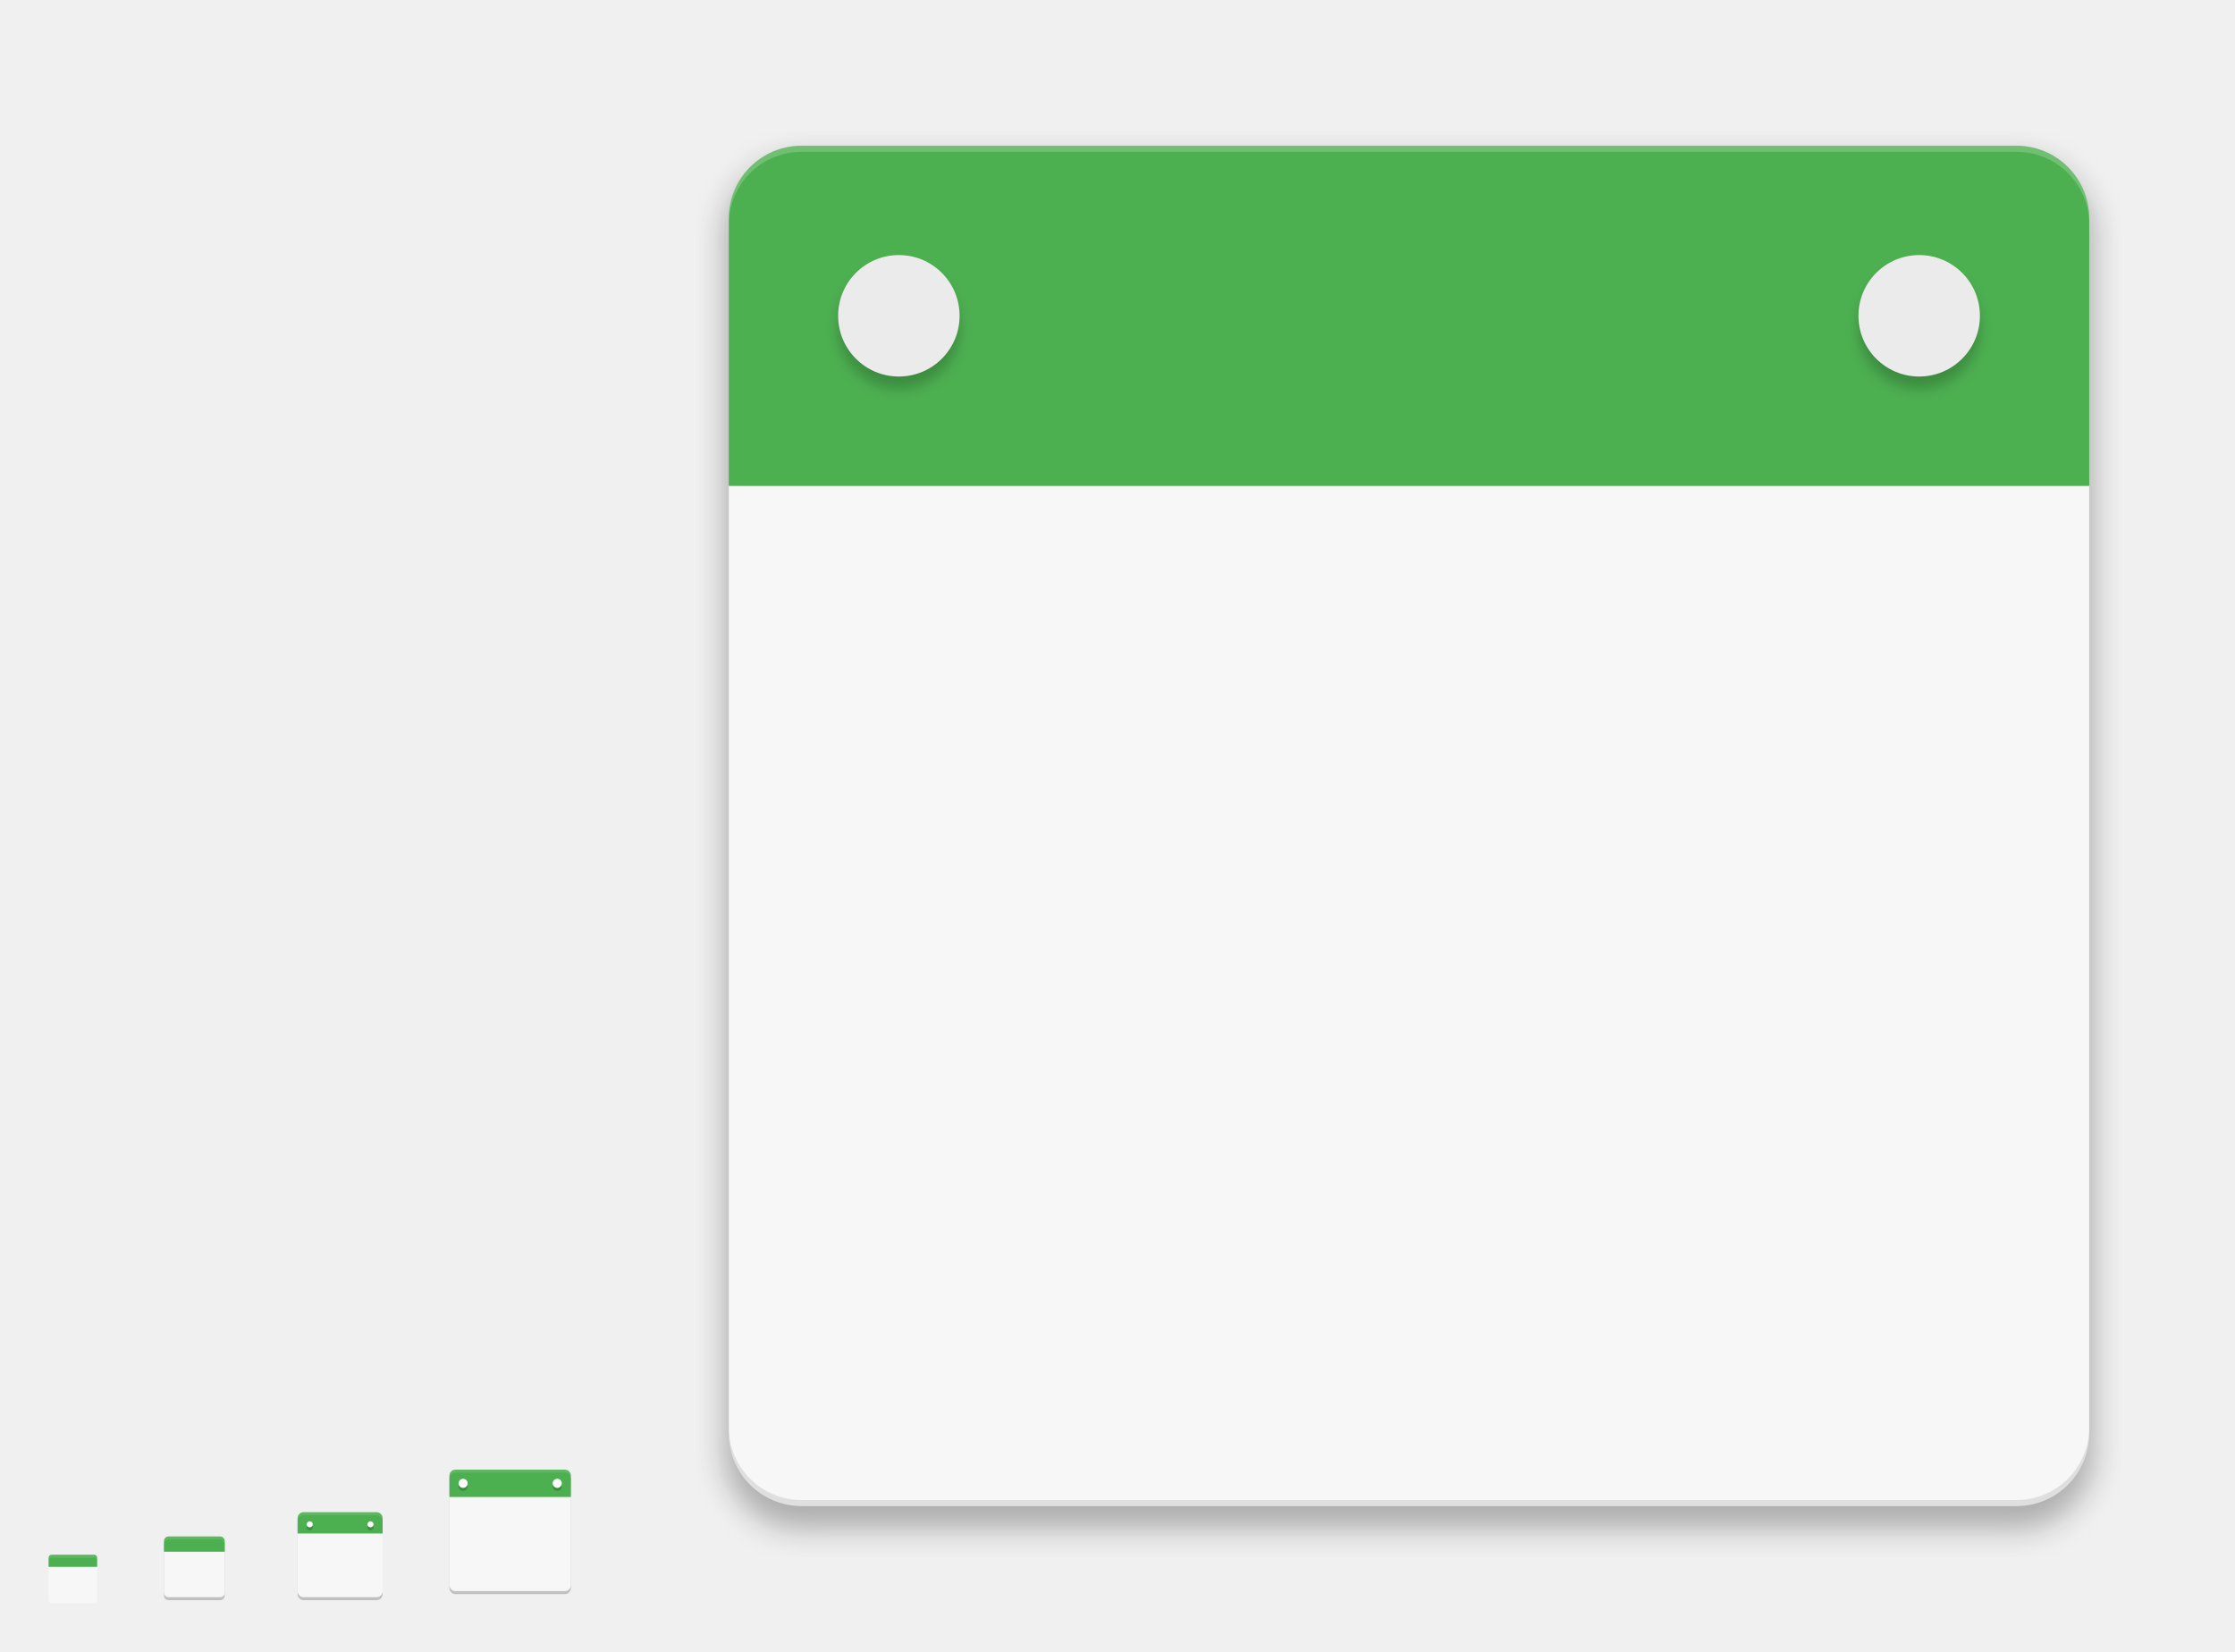
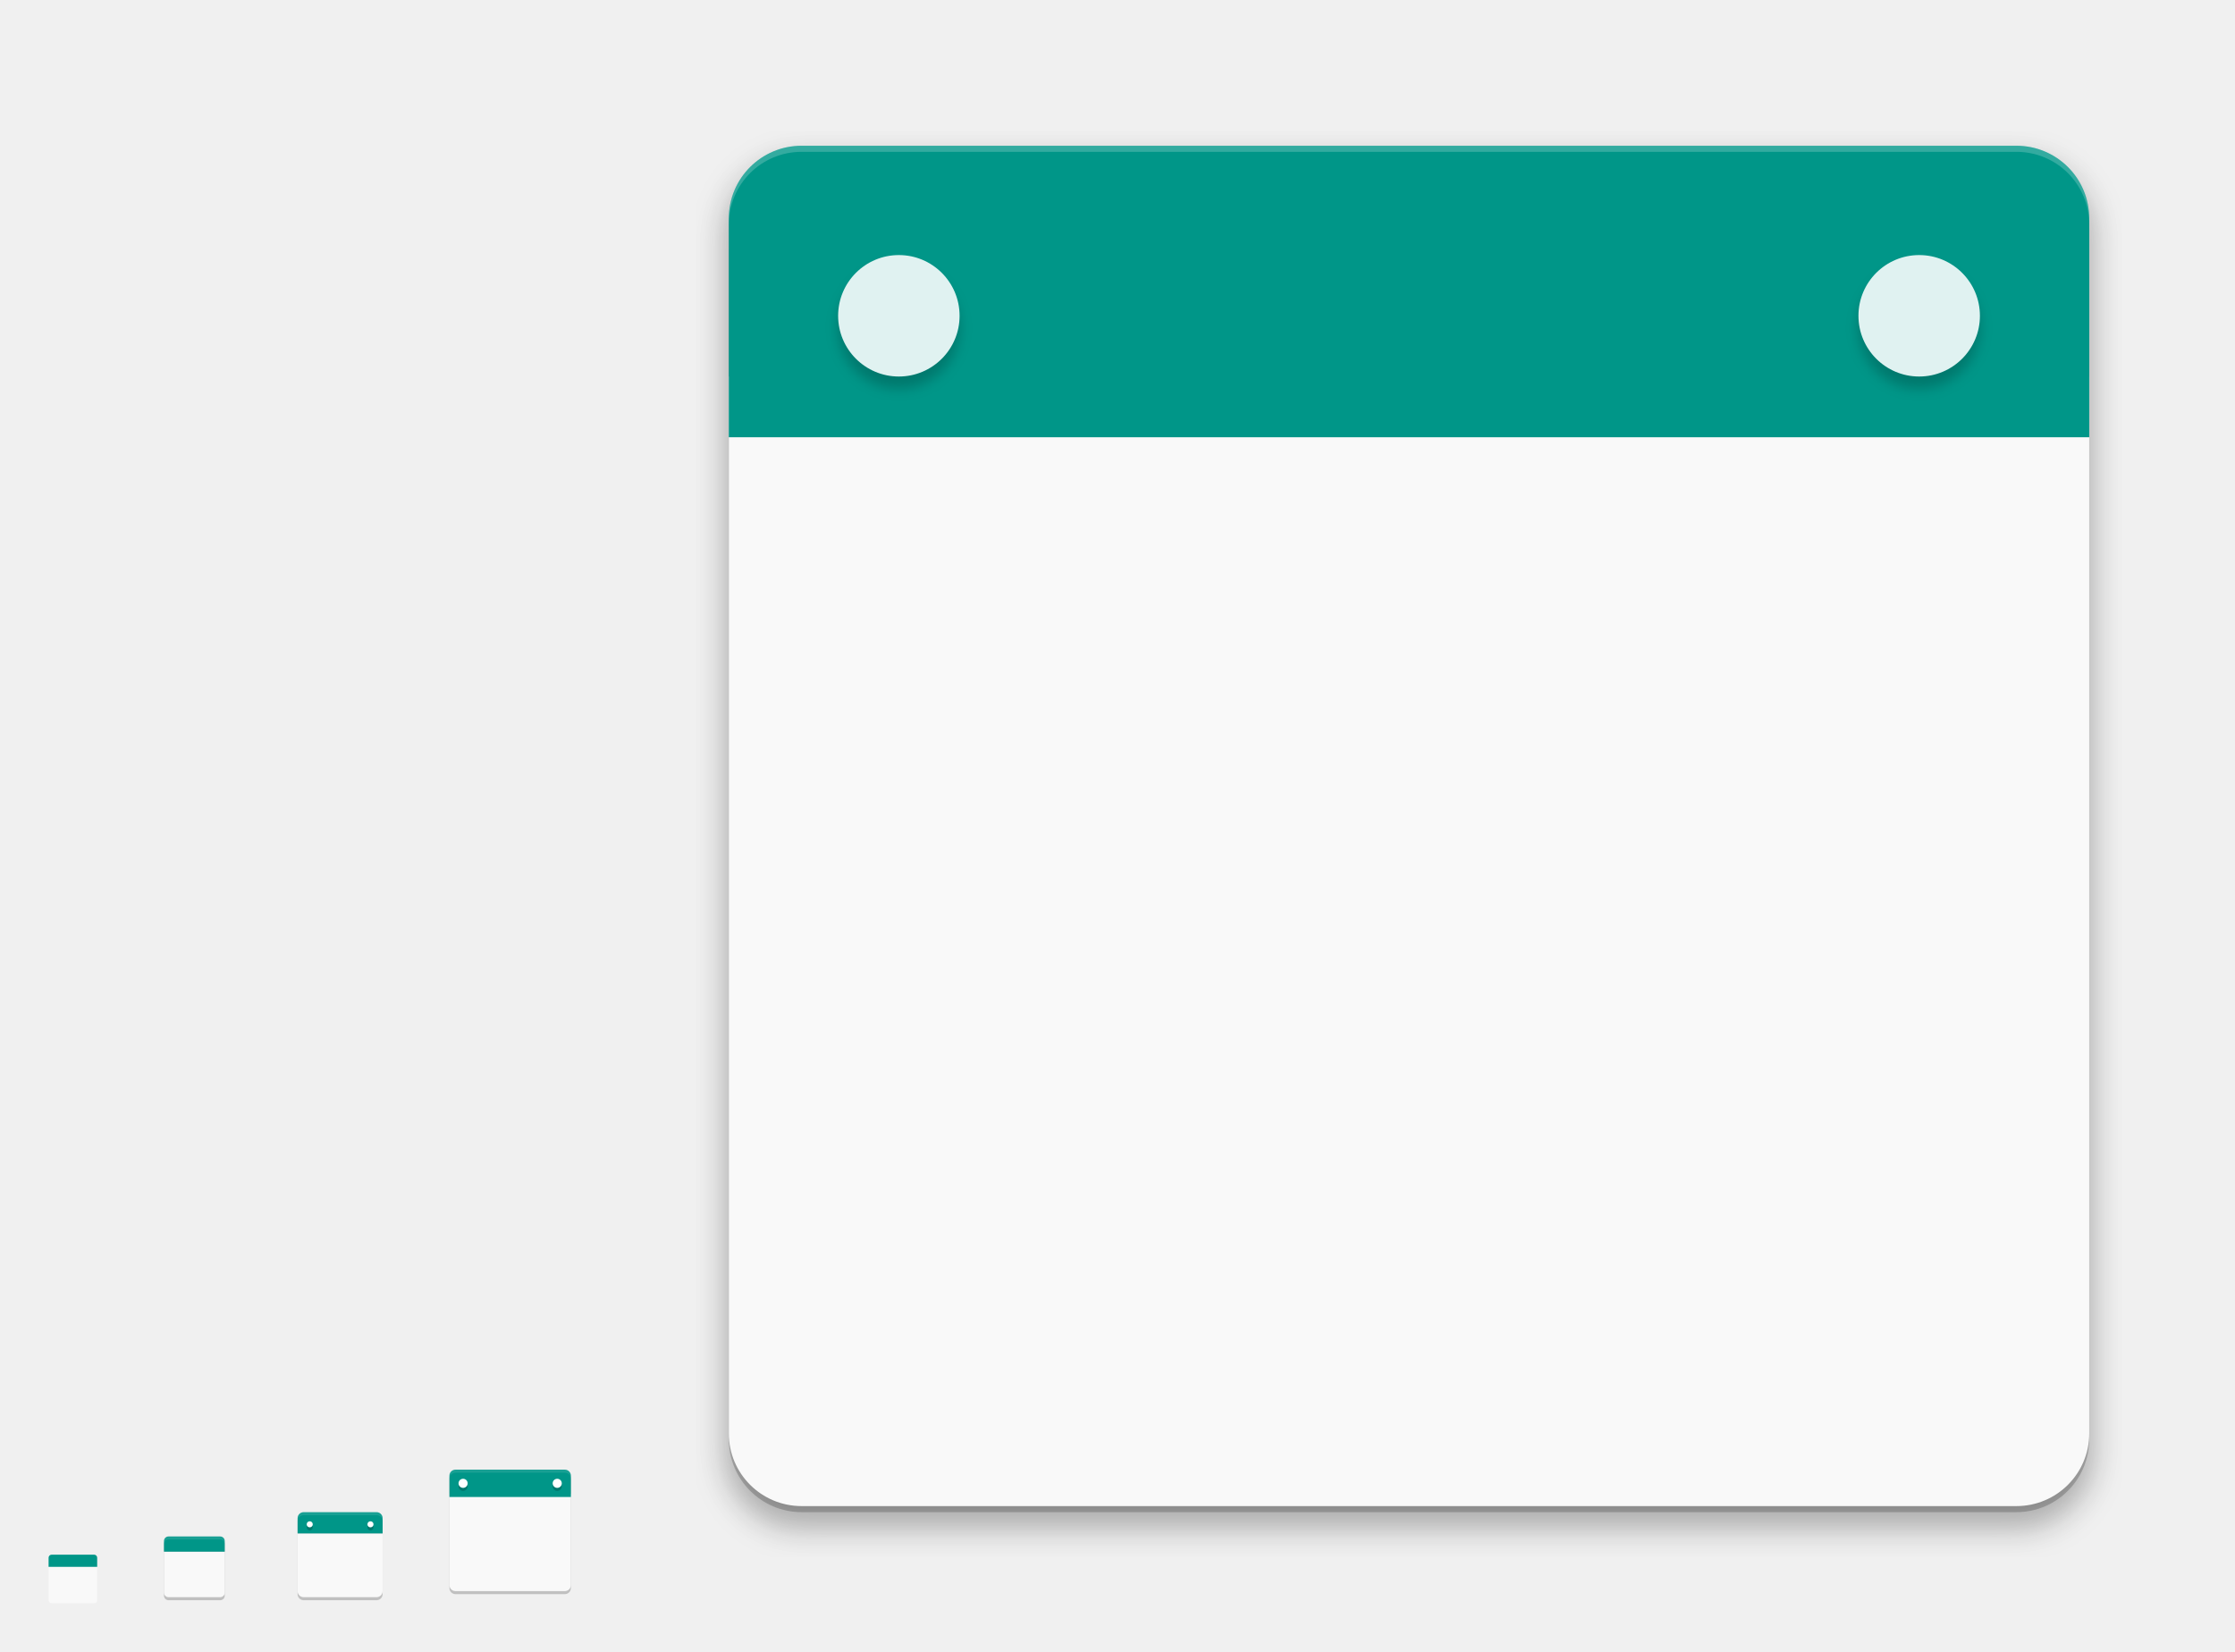
<svg xmlns="http://www.w3.org/2000/svg" xmlns:xlink="http://www.w3.org/1999/xlink" width="736" height="544" id="svg11300" version="1.0" style="display:inline;enable-background:new">
  <defs id="defs3">
    <linearGradient id="linearGradient3864">
      <stop id="stop3866" offset="0" style="stop-color:#a248af;stop-opacity:1;" />
      <stop id="stop3868" offset="1" style="stop-color:#a86ab1;stop-opacity:1;" />
    </linearGradient>
    <clipPath id="clipPath3860" clipPathUnits="userSpaceOnUse">
      <rect ry="10.5" y="0" x="0" height="21" width="72" id="rect3862" style="color:#000000;display:inline;overflow:visible;visibility:visible;opacity:0.7;fill:#000000;fill-opacity:1;fill-rule:nonzero;stroke:none;stroke-width:2;marker:none;enable-background:new" />
    </clipPath>
    <linearGradient gradientTransform="translate(-444.6429,-782.3622)" gradientUnits="userSpaceOnUse" y2="803.362" x2="464.643" y1="783.362" x1="464.643" id="linearGradient3870" xlink:href="#linearGradient3864" />
    <clipPath id="clipPath4169" clipPathUnits="userSpaceOnUse">
      <path style="color:#000000;font-style:normal;font-variant:normal;font-weight:normal;font-stretch:normal;font-size:medium;line-height:normal;font-family:sans-serif;text-indent:0;text-align:start;text-decoration:none;text-decoration-line:none;text-decoration-style:solid;text-decoration-color:#000000;letter-spacing:normal;word-spacing:normal;text-transform:none;direction:ltr;block-progression:tb;writing-mode:lr-tb;baseline-shift:baseline;text-anchor:start;white-space:normal;clip-rule:nonzero;display:inline;overflow:visible;visibility:visible;opacity:1;isolation:auto;mix-blend-mode:normal;color-interpolation:sRGB;color-interpolation-filters:linearRGB;solid-color:#000000;solid-opacity:1;fill:#5f7c8a;fill-opacity:1;fill-rule:nonzero;stroke:none;stroke-width:12;stroke-linecap:square;stroke-linejoin:miter;stroke-miterlimit:4;stroke-dasharray:none;stroke-dashoffset:0;stroke-opacity:1;color-rendering:auto;image-rendering:auto;shape-rendering:auto;text-rendering:auto;enable-background:accumulate" d="m 455.143,782.361 c -5.713,0 -10.5,4.787 -10.5,10.5 0,5.713 4.787,10.5 10.5,10.5 l 46,0 c 5.713,0 10.5,-4.787 10.5,-10.5 0,-5.713 -4.787,-10.5 -10.5,-10.5 z" id="path4171" />
    </clipPath>
    <clipPath id="clipPath4152" clipPathUnits="userSpaceOnUse">
      <path style="color:#000000;font-style:normal;font-variant:normal;font-weight:normal;font-stretch:normal;font-size:medium;line-height:normal;font-family:sans-serif;text-indent:0;text-align:start;text-decoration:none;text-decoration-line:none;text-decoration-style:solid;text-decoration-color:#000000;letter-spacing:normal;word-spacing:normal;text-transform:none;direction:ltr;block-progression:tb;writing-mode:lr-tb;baseline-shift:baseline;text-anchor:start;white-space:normal;clip-rule:nonzero;display:inline;overflow:visible;visibility:visible;opacity:1;isolation:auto;mix-blend-mode:normal;color-interpolation:sRGB;color-interpolation-filters:linearRGB;solid-color:#000000;solid-opacity:1;fill:#9fb0b9;fill-opacity:1;fill-rule:nonzero;stroke:none;stroke-width:12;stroke-linecap:square;stroke-linejoin:miter;stroke-miterlimit:4;stroke-dasharray:none;stroke-dashoffset:0;stroke-opacity:1;color-rendering:auto;image-rendering:auto;shape-rendering:auto;text-rendering:auto;enable-background:accumulate" d="m 455.143,782.361 c -5.713,0 -10.5,4.787 -10.5,10.5 0,5.713 4.787,10.5 10.5,10.5 l 46,0 c 5.713,0 10.5,-4.787 10.5,-10.5 0,-5.713 -4.787,-10.5 -10.5,-10.5 z" id="path4154" />
    </clipPath>
    <clipPath id="clipPath3860-3" clipPathUnits="userSpaceOnUse">
      <rect ry="10.5" y="0" x="0" height="21" width="72" id="rect3862-1" style="color:#000000;display:inline;overflow:visible;visibility:visible;opacity:0.7;fill:#000000;fill-opacity:1;fill-rule:nonzero;stroke:none;stroke-width:2;marker:none;enable-background:new" />
    </clipPath>
    <linearGradient gradientTransform="translate(-444.6429,-782.3622)" gradientUnits="userSpaceOnUse" y2="803.362" x2="464.643" y1="783.362" x1="464.643" id="linearGradient4369" xlink:href="#linearGradient3864" />
    <linearGradient y2="803.362" x2="464.643" y1="783.362" x1="464.643" gradientTransform="translate(-444.6429,-782.3622)" gradientUnits="userSpaceOnUse" id="linearGradient3789" xlink:href="#linearGradient3864" />
    <linearGradient y2="803.362" x2="464.643" y1="783.362" x1="464.643" gradientTransform="translate(-444.6429,-782.3622)" gradientUnits="userSpaceOnUse" id="linearGradient3808" xlink:href="#linearGradient3864" />
    <filter style="color-interpolation-filters:sRGB" id="filter4494" x="-0.024" width="1.048" y="-0.024" height="1.048">
      <feGaussianBlur stdDeviation="4.48" id="feGaussianBlur4496" />
    </filter>
    <filter style="color-interpolation-filters:sRGB" id="filter4445" x="-0.122" width="1.245" y="-0.122" height="1.245">
      <feGaussianBlur stdDeviation="2.04" id="feGaussianBlur4447" />
    </filter>
    <filter style="color-interpolation-filters:sRGB" id="filter4449" x="-0.122" width="1.245" y="-0.122" height="1.245">
      <feGaussianBlur stdDeviation="2.04" id="feGaussianBlur4451" />
    </filter>
  </defs>
  <g style="display:inline" id="layer1" transform="translate(0,244)">
    <g style="display:none" id="layer7">
      <rect transform="scale(-1,1)" y="-228" x="-720" height="512" width="512" id="rect4319" style="display:inline;overflow:visible;visibility:visible;fill:#e9e9e9;fill-opacity:1;fill-rule:nonzero;stroke:none;stroke-width:2;marker:none;enable-background:accumulate" />
      <text y="325.745" xml:space="preserve" x="15.007" style="font-style:normal;font-variant:normal;font-weight:normal;font-stretch:normal;font-size:18px;font-family:'DejaVu Sans';-inkscape-font-specification:'DejaVu Sans';display:inline;fill:#000000;fill-opacity:1;stroke:none;enable-background:new" id="context">
        <tspan style="font-style:normal;font-variant:normal;font-weight:normal;font-stretch:normal;font-family:'DejaVu Sans';-inkscape-font-specification:'DejaVu Sans'" y="325.745" x="15.007" id="tspan3933">apps</tspan>
      </text>
      <text y="325.745" xml:space="preserve" x="142.488" style="font-style:normal;font-variant:normal;font-weight:bold;font-stretch:normal;font-size:18px;line-height:125%;font-family:'DejaVu Sans';-inkscape-font-specification:'DejaVu Sans Bold';text-align:start;writing-mode:lr-tb;text-anchor:start;display:inline;fill:#000000;fill-opacity:1;stroke:none;enable-background:new" id="icon-name">
        <tspan style="font-style:normal;font-variant:normal;font-weight:bold;font-stretch:normal;font-size:18px;font-family:'DejaVu Sans';-inkscape-font-specification:'DejaVu Sans Bold'" y="325.745" x="142.488" id="tspan3937">office-calendar</tspan>
      </text>
      <rect style="display:inline;overflow:visible;visibility:visible;fill:#e9e9e9;fill-opacity:1;fill-rule:nonzero;stroke:none;stroke-width:2;marker:none;enable-background:accumulate" id="rect16x16" width="16" height="16" x="-32" y="268" transform="scale(-1,1)" />
      <rect style="display:inline;overflow:visible;visibility:visible;fill:#e9e9e9;fill-opacity:1;fill-rule:nonzero;stroke:none;stroke-width:2;marker:none;enable-background:accumulate" id="rect24x24" width="24" height="24" x="-76" y="260" transform="scale(-1,1)" />
      <rect style="display:inline;overflow:visible;visibility:visible;fill:#e9e9e9;fill-opacity:1;fill-rule:nonzero;stroke:none;stroke-width:2;marker:none;enable-background:accumulate" id="rect32x32" width="32" height="32" x="-128" y="252" transform="scale(-1,1)" />
      <rect y="236" x="-192" height="48" width="48" id="rect48x48" style="display:inline;overflow:visible;visibility:visible;fill:#e9e9e9;fill-opacity:1;fill-rule:nonzero;stroke:none;stroke-width:2;marker:none;enable-background:accumulate" transform="scale(-1,1)" />
    </g>
    <g id="layer6" style="display:inline">
+       <rect ry="24" rx="24" y="-688" x="-254" height="448" width="448" id="rect4496" style="opacity:0.2;fill:#000000;fill-opacity:1;stroke:none" transform="matrix(0,-1,-1,0,0,0)" />
      <rect ry="24" rx="24" y="-688" x="-254" height="448" width="448" id="rect4498" style="opacity:0.1;fill:#000000;fill-opacity:1;stroke:#000000;filter:url(#filter4494);stroke-opacity:1;stroke-width:8;stroke-miterlimit:4;stroke-dasharray:none" transform="matrix(0,-1,-1,0,0,4)" />
      <rect transform="matrix(0,-1,-1,0,0,4)" style="opacity:0.2;fill:#000000;fill-opacity:1;stroke:none;filter:url(#filter4494)" id="rect4356" width="448" height="448" x="-254" y="-688" rx="24" ry="24" />
      <rect transform="matrix(0,-1,-1,0,0,0)" style="opacity:0.2;fill:#000000;fill-opacity:1;stroke:none" id="rect4641" width="20" height="20" x="-283" y="-74" rx="1.5" ry="1.5" />
      <rect ry="2" rx="2" y="-118" x="-283" height="28" width="28" id="rect4635" style="opacity:0.2;fill:#000000;fill-opacity:1;stroke:none" transform="matrix(0,-1,-1,0,8,0)" />
      <rect ry="2" rx="2" y="-180" x="-281" height="40" width="40" id="rect4475" style="opacity:0.2;fill:#000000;fill-opacity:1;stroke:none" transform="matrix(0,-1,-1,0,8,0)" />
-       <path style="fill:#f7f7f7;fill-opacity:1;stroke:none" d="m 148,492 0,30 c 0,1.108 0.892,2 2,2 l 36,0 c 1.108,0 2,-0.892 2,-2 l 0,-30 z" transform="translate(0,-244)" id="rect4203" />
-       <path style="fill:#f7f7f7;fill-opacity:1;stroke:none" d="m 54,511 0,13.5 c 0,0.831 0.669,1.5 1.5,1.5 l 17,0 c 0.831,0 1.5,-0.669 1.5,-1.5 L 74,511 Z" id="rect4243" transform="translate(0,-244)" />
-       <path style="fill:#f7f7f7;fill-opacity:1;stroke:none" d="m 98,505 0,19 c 0,1.108 0.892,2 2,2 l 24,0 c 1.108,0 2,-0.892 2,-2 l 0,-19 z" transform="translate(0,-244)" id="rect4255" />
-       <path style="display:inline;fill:#f7f7f7;fill-opacity:1;stroke:none;enable-background:new" d="m 16,516 0,11 c 0,0.554 0.446,1 1,1 l 14,0 c 0.554,0 1,-0.446 1,-1 l 0,-11 z" transform="translate(0,-244)" id="rect4265" />
-       <path style="fill:#f7f7f7;fill-opacity:1;stroke:none" d="m 240,160 0,312 c 0,13.296 10.704,24 24,24 l 400,0 c 13.296,0 24,-10.704 24,-24 l 0,-312 z" id="rect4321" transform="translate(0,-244)" />
-       <path id="path4382" d="m 264,252 c -13.296,0 -24,-10.704 -24,-24 l 0,-2 c 0,13.296 10.704,24 24,24 l 400,0 c 13.296,0 24,-10.704 24,-24 l 0,2 c 0,13.296 -10.704,24 -24,24 z" style="opacity:0.1;fill:#000000;fill-opacity:1;stroke:none" />
-       <path style="fill:#4caf50;fill-opacity:1;stroke:none" d="m 264,48 c -13.296,0 -24,10.704 -24,24 l 0,88 448,0 0,-88 C 688,58.704 677.296,48 664,48 Z" transform="translate(0,-244)" id="rect4219" />
+       <path style="fill:#f9f9f9;fill-opacity:1;stroke:none" d="m 148,492 0,30 c 0,1.108 0.892,2 2,2 l 36,0 c 1.108,0 2,-0.892 2,-2 l 0,-30 z" transform="translate(0,-244)" id="rect4203" />
+       <path style="fill:#f9f9f9;fill-opacity:1;stroke:none" d="m 54,511 0,13.5 c 0,0.831 0.669,1.5 1.5,1.5 l 17,0 c 0.831,0 1.5,-0.669 1.5,-1.5 L 74,511 Z" id="rect4243" transform="translate(0,-244)" />
+       <path style="fill:#f9f9f9;fill-opacity:1;stroke:none" d="m 98,505 0,19 c 0,1.108 0.892,2 2,2 l 24,0 c 1.108,0 2,-0.892 2,-2 l 0,-19 z" transform="translate(0,-244)" id="rect4255" />
+       <path style="display:inline;fill:#f9f9f9;fill-opacity:1;stroke:none;enable-background:new" d="m 16,516 0,11 c 0,0.554 0.446,1 1,1 l 14,0 c 0.554,0 1,-0.446 1,-1 l 0,-11 z" transform="translate(0,-244)" id="rect4265" />
+       <path style="fill:#f9f9f9;fill-opacity:1;stroke:none" d="m 240,124 0,348 c 0,13.296 10.704,24 24,24 l 400,0 c 13.296,0 24,-10.704 24,-24 l 0,-348 z" id="rect4321" transform="translate(0,-244)" />
+       <path style="fill:#009688;fill-opacity:1;stroke:none" d="m 264,48 c -13.296,0 -24,10.704 -24,24 l 0,72 448,0 0,-72 C 688,58.704 677.296,48 664,48 Z" transform="translate(0,-244)" id="rect4219" />
      <circle r="20" cy="-136" cx="296" id="circle4441" style="opacity:0.2;fill:#000000;fill-opacity:1;stroke:none;stroke-width:2;stroke-miterlimit:4;stroke-dasharray:none;stroke-opacity:1;filter:url(#filter4445)" />
      <path style="opacity:0.2;fill:#ffffff;fill-opacity:1;stroke:none" d="m 264,48 c -13.296,0 -24,10.704 -24,24 l 0,2 c 0,-13.296 10.704,-24 24,-24 l 400,0 c 13.296,0 24,10.704 24,24 l 0,-2 C 688,58.704 677.296,48 664,48 Z" transform="translate(0,-244)" id="rect4377" />
-       <circle style="opacity:1;fill:#ebebeb;fill-opacity:1;stroke:none;stroke-width:2;stroke-miterlimit:4;stroke-dasharray:none;stroke-opacity:1" id="path4284" cx="296" cy="-140" r="20" />
+       <circle style="opacity:1;fill:#e0f2f1;fill-opacity:1;stroke:none;stroke-width:2;stroke-miterlimit:4;stroke-dasharray:none;stroke-opacity:1" id="path4284" cx="296" cy="-140" r="20" />
      <circle style="opacity:0.2;fill:#000000;fill-opacity:1;stroke:none;stroke-width:2;stroke-miterlimit:4;stroke-dasharray:none;stroke-opacity:1;filter:url(#filter4449)" id="circle4443" cx="632" cy="-136" r="20" />
-       <circle r="20" cy="-140" cx="632" id="circle4288" style="opacity:1;fill:#ebebeb;fill-opacity:1;stroke:none;stroke-width:2;stroke-miterlimit:4;stroke-dasharray:none;stroke-opacity:1" />
-       <path style="fill:#4caf50;fill-opacity:1;stroke:none" d="m 150,484 c -1.108,0 -2,0.892 -2,2 l 0,7 40,0 0,-7 c 0,-1.108 -0.892,-2 -2,-2 z" transform="translate(0,-244)" id="rect4364" />
+       <circle r="20" cy="-140" cx="632" id="circle4288" style="opacity:1;fill:#e0f2f1;fill-opacity:1;stroke:none;stroke-width:2;stroke-miterlimit:4;stroke-dasharray:none;stroke-opacity:1" />
+       <path style="fill:#009688;fill-opacity:1;stroke:none" d="m 150,484 c -1.108,0 -2,0.892 -2,2 l 0,7 40,0 0,-7 c 0,-1.108 -0.892,-2 -2,-2 z" transform="translate(0,-244)" id="rect4364" />
      <circle r="1.5" cy="245.5" cx="152.5" id="circle4424" style="opacity:0.2;fill:#000000;fill-opacity:1;stroke:none;stroke-width:2;stroke-miterlimit:4;stroke-dasharray:none;stroke-opacity:1" />
      <path style="opacity:0.1;fill:#ffffff;fill-opacity:1;stroke:none" d="m 150,240 c -1.108,0 -2,0.892 -2,2 l 0,1 c 0,-1.108 0.892,-2 2,-2 l 36,0 c 1.108,0 2,0.892 2,2 l 0,-1 c 0,-1.108 -0.892,-2 -2,-2 z" id="rect4481" />
      <circle style="opacity:1;fill:#ffffff;fill-opacity:1;stroke:none;stroke-width:2;stroke-miterlimit:4;stroke-dasharray:none;stroke-opacity:1" id="path4372" cx="152.5" cy="244.5" r="1.5" />
      <circle style="opacity:0.2;fill:#000000;fill-opacity:1;stroke:none;stroke-width:2;stroke-miterlimit:4;stroke-dasharray:none;stroke-opacity:1" id="circle4426" cx="183.5" cy="245.5" r="1.5" />
      <circle r="1.5" cy="244.5" cx="183.5" id="circle4374" style="opacity:1;fill:#ffffff;fill-opacity:1;stroke:none;stroke-width:2;stroke-miterlimit:4;stroke-dasharray:none;stroke-opacity:1" />
-       <path style="display:inline;fill:#4caf50;fill-opacity:1;stroke:none;enable-background:new" d="m 17,512 c -0.554,0 -1,0.446 -1,1 l 0,3 16,0 0,-3 c 0,-0.554 -0.446,-1 -1,-1 z" transform="translate(0,-244)" id="rect4389" />
-       <path style="fill:#4caf50;fill-opacity:1;stroke:none" d="m 55.5,506 c -0.831,0 -1.5,0.669 -1.5,1.5 l 0,3.5 20,0 0,-3.5 c 0,-0.831 -0.669,-1.5 -1.5,-1.5 z" transform="translate(0,-244)" id="rect4385" />
-       <path style="fill:#4caf50;fill-opacity:1;stroke:none" d="m 100,498 c -1.108,0 -2,0.892 -2,2 l 0,5 28,0 0,-5 c 0,-1.108 -0.892,-2 -2,-2 z" id="rect4387" transform="translate(0,-244)" />
+       <path style="display:inline;fill:#009688;fill-opacity:1;stroke:none;enable-background:new" d="m 17,512 c -0.554,0 -1,0.446 -1,1 l 0,3 16,0 0,-3 c 0,-0.554 -0.446,-1 -1,-1 z" transform="translate(0,-244)" id="rect4389" />
+       <path style="fill:#009688;fill-opacity:1;stroke:none" d="m 55.5,506 c -0.831,0 -1.5,0.669 -1.5,1.5 l 0,3.5 20,0 0,-3.5 c 0,-0.831 -0.669,-1.5 -1.5,-1.5 z" transform="translate(0,-244)" id="rect4385" />
+       <path style="fill:#009688;fill-opacity:1;stroke:none" d="m 100,498 c -1.108,0 -2,0.892 -2,2 l 0,5 28,0 0,-5 c 0,-1.108 -0.892,-2 -2,-2 z" id="rect4387" transform="translate(0,-244)" />
      <path style="opacity:0.1;fill:#ffffff;fill-opacity:1;stroke:none" d="m 100,498 c -1.108,0 -2,0.892 -2,2 l 0,1 c 0,-1.108 0.892,-2 2,-2 l 24,0 c 1.108,0 2,0.892 2,2 l 0,-1 c 0,-1.108 -0.892,-2 -2,-2 z" transform="translate(0,-244)" id="path4409" />
-       <path style="display:inline;opacity:0.1;fill:#ffffff;fill-opacity:1;stroke:none;enable-background:new" d="m 17,512 c -0.554,0 -1,0.446 -1,1 l 0,1 c 0,-0.554 0.446,-1 1,-1 l 14,0 c 0.554,0 1,0.446 1,1 l 0,-1 c 0,-0.554 -0.446,-1 -1,-1 z" transform="translate(0,-244)" id="path4414" />
      <path style="opacity:0.1;fill:#ffffff;fill-opacity:1;stroke:none" d="m 55.5,506 c -0.831,0 -1.5,0.669 -1.5,1.5 l 0,1 c 0,-0.831 0.669,-1.5 1.5,-1.5 l 17,0 c 0.831,0 1.5,0.669 1.5,1.5 l 0,-1 c 0,-0.831 -0.669,-1.5 -1.5,-1.5 z" transform="translate(0,-244)" id="path4416" />
      <circle style="opacity:0.2;fill:#000000;fill-opacity:1;stroke:none;stroke-width:2;stroke-miterlimit:4;stroke-dasharray:none;stroke-opacity:1" id="circle4432" cx="102" cy="259" r="1" />
      <circle r="1" cy="258" cx="102" id="circle4428" style="opacity:1;fill:#ffffff;fill-opacity:1;stroke:none;stroke-width:2;stroke-miterlimit:4;stroke-dasharray:none;stroke-opacity:1" />
      <circle r="1" cy="259" cx="122" id="circle4434" style="opacity:0.2;fill:#000000;fill-opacity:1;stroke:none;stroke-width:2;stroke-miterlimit:4;stroke-dasharray:none;stroke-opacity:1" />
      <circle style="opacity:1;fill:#ffffff;fill-opacity:1;stroke:none;stroke-width:2;stroke-miterlimit:4;stroke-dasharray:none;stroke-opacity:1" id="circle4430" cx="122" cy="258" r="1" />
    </g>
  </g>
</svg>
